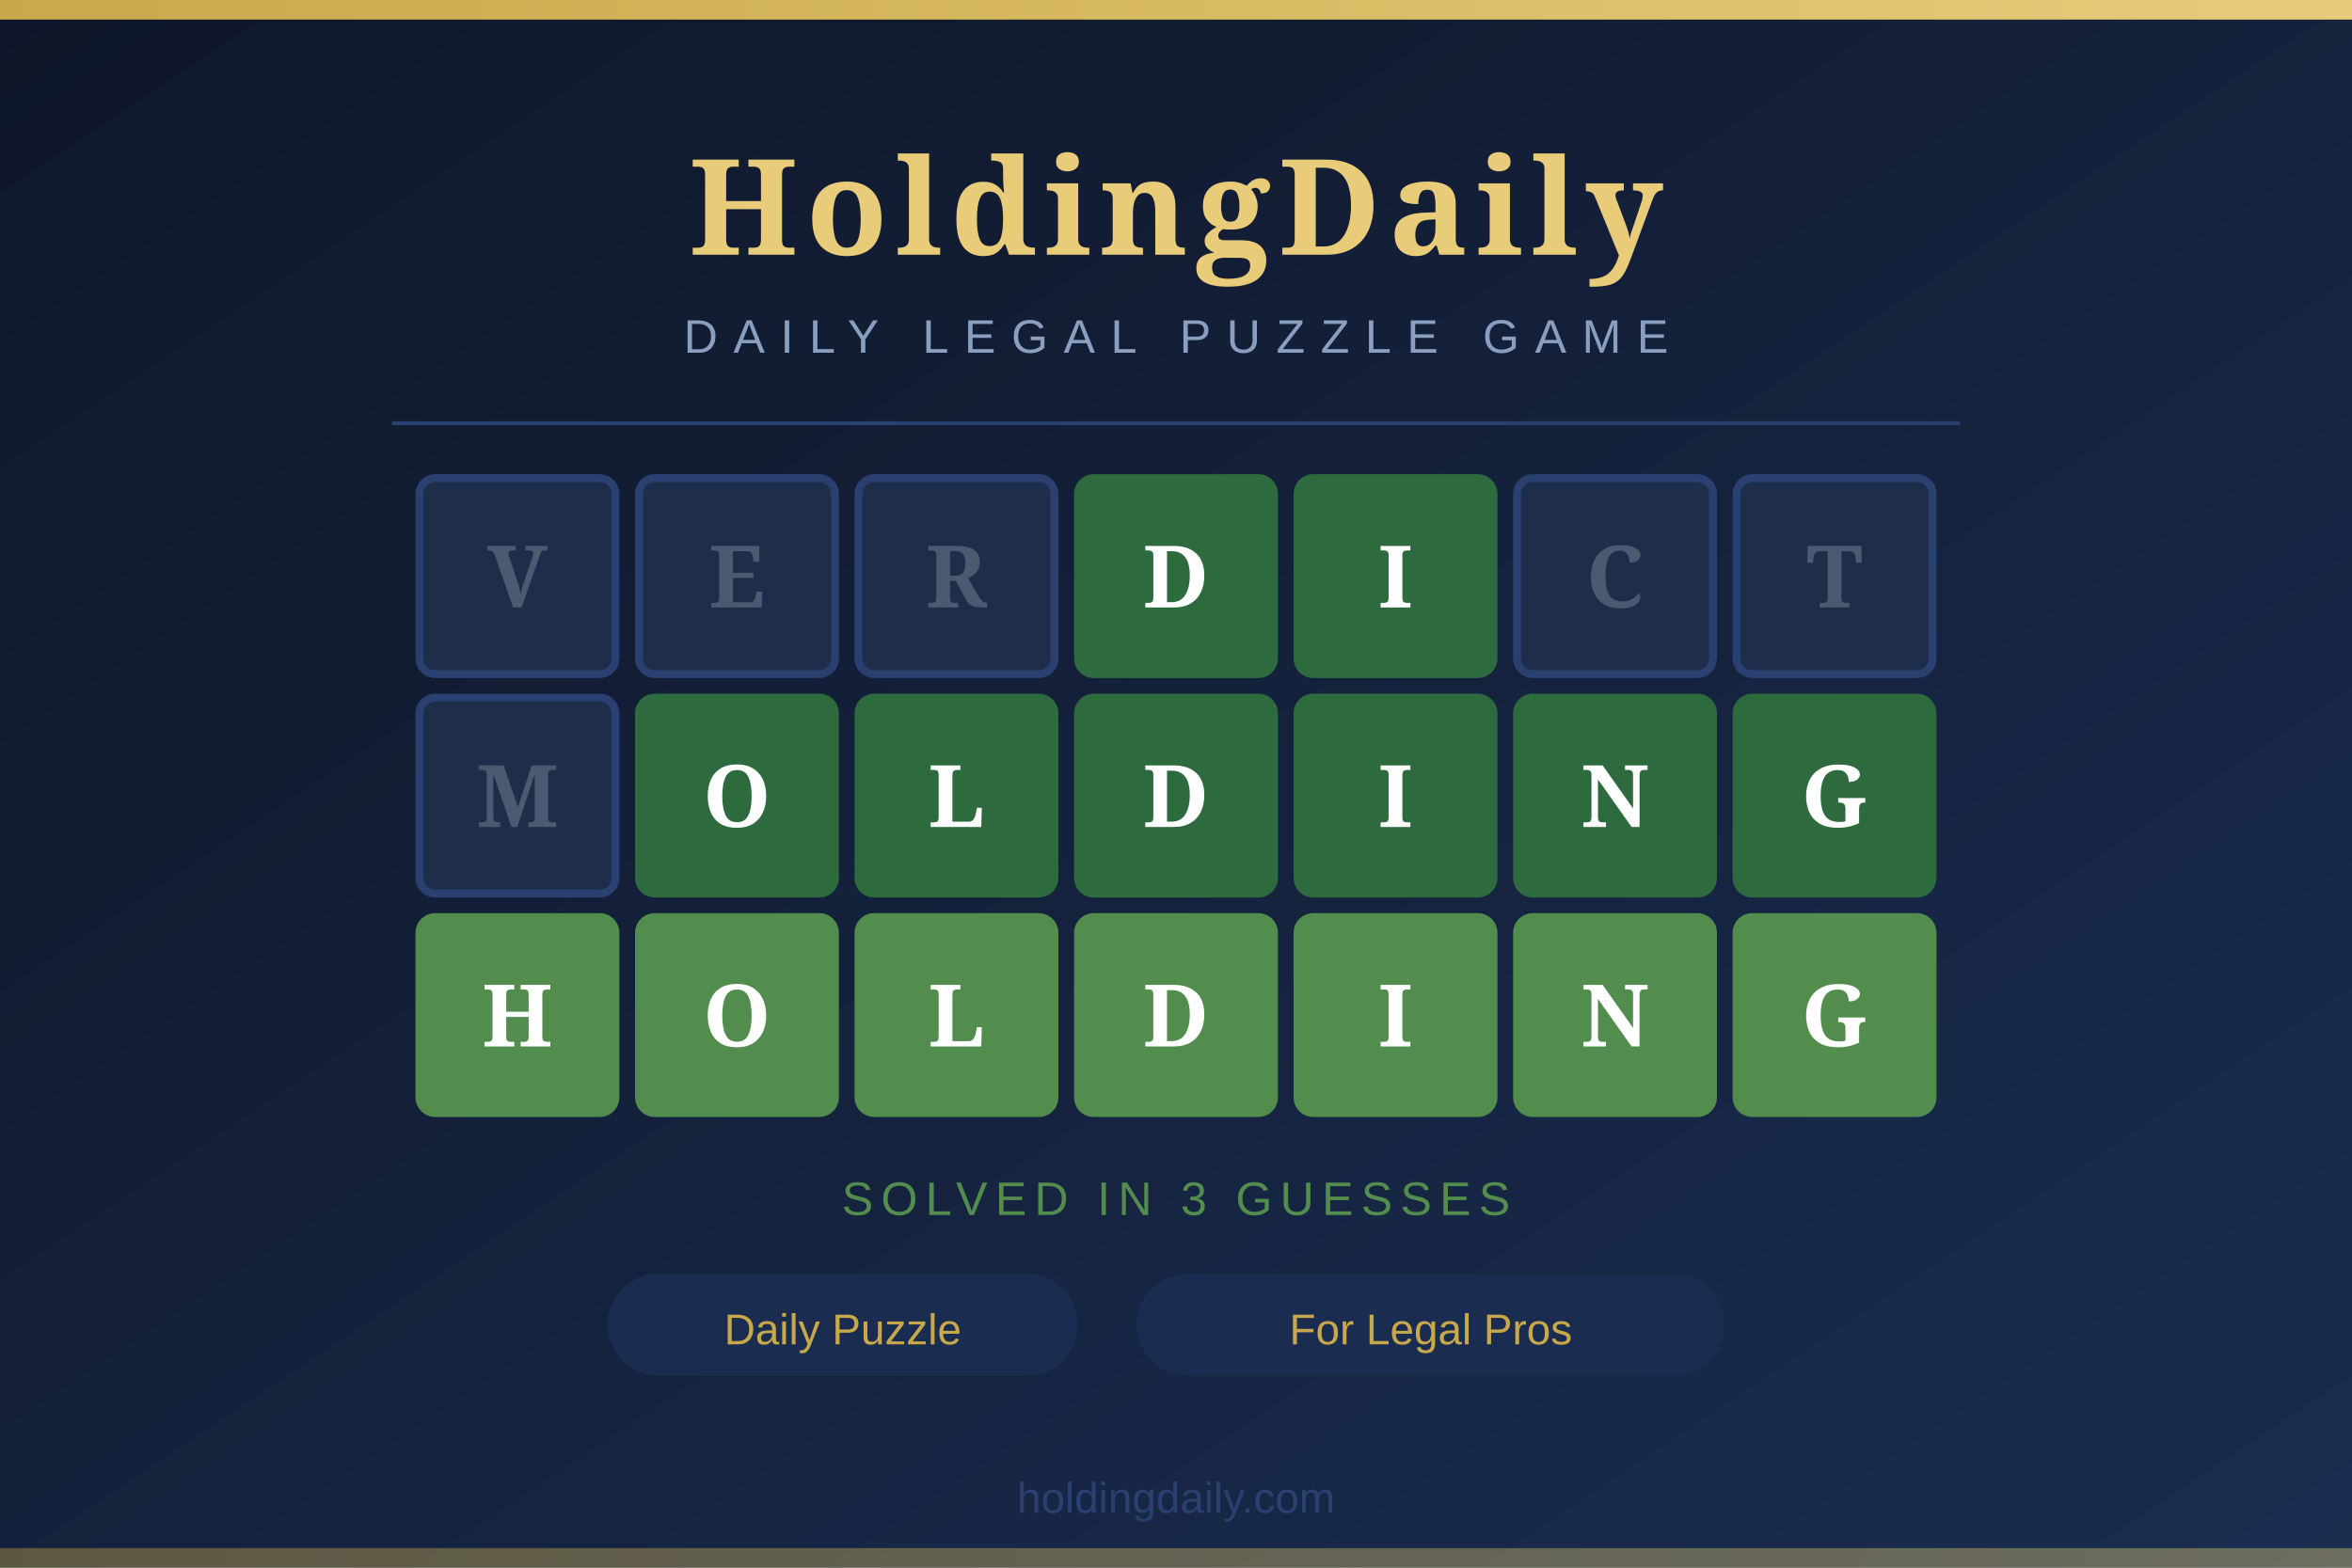
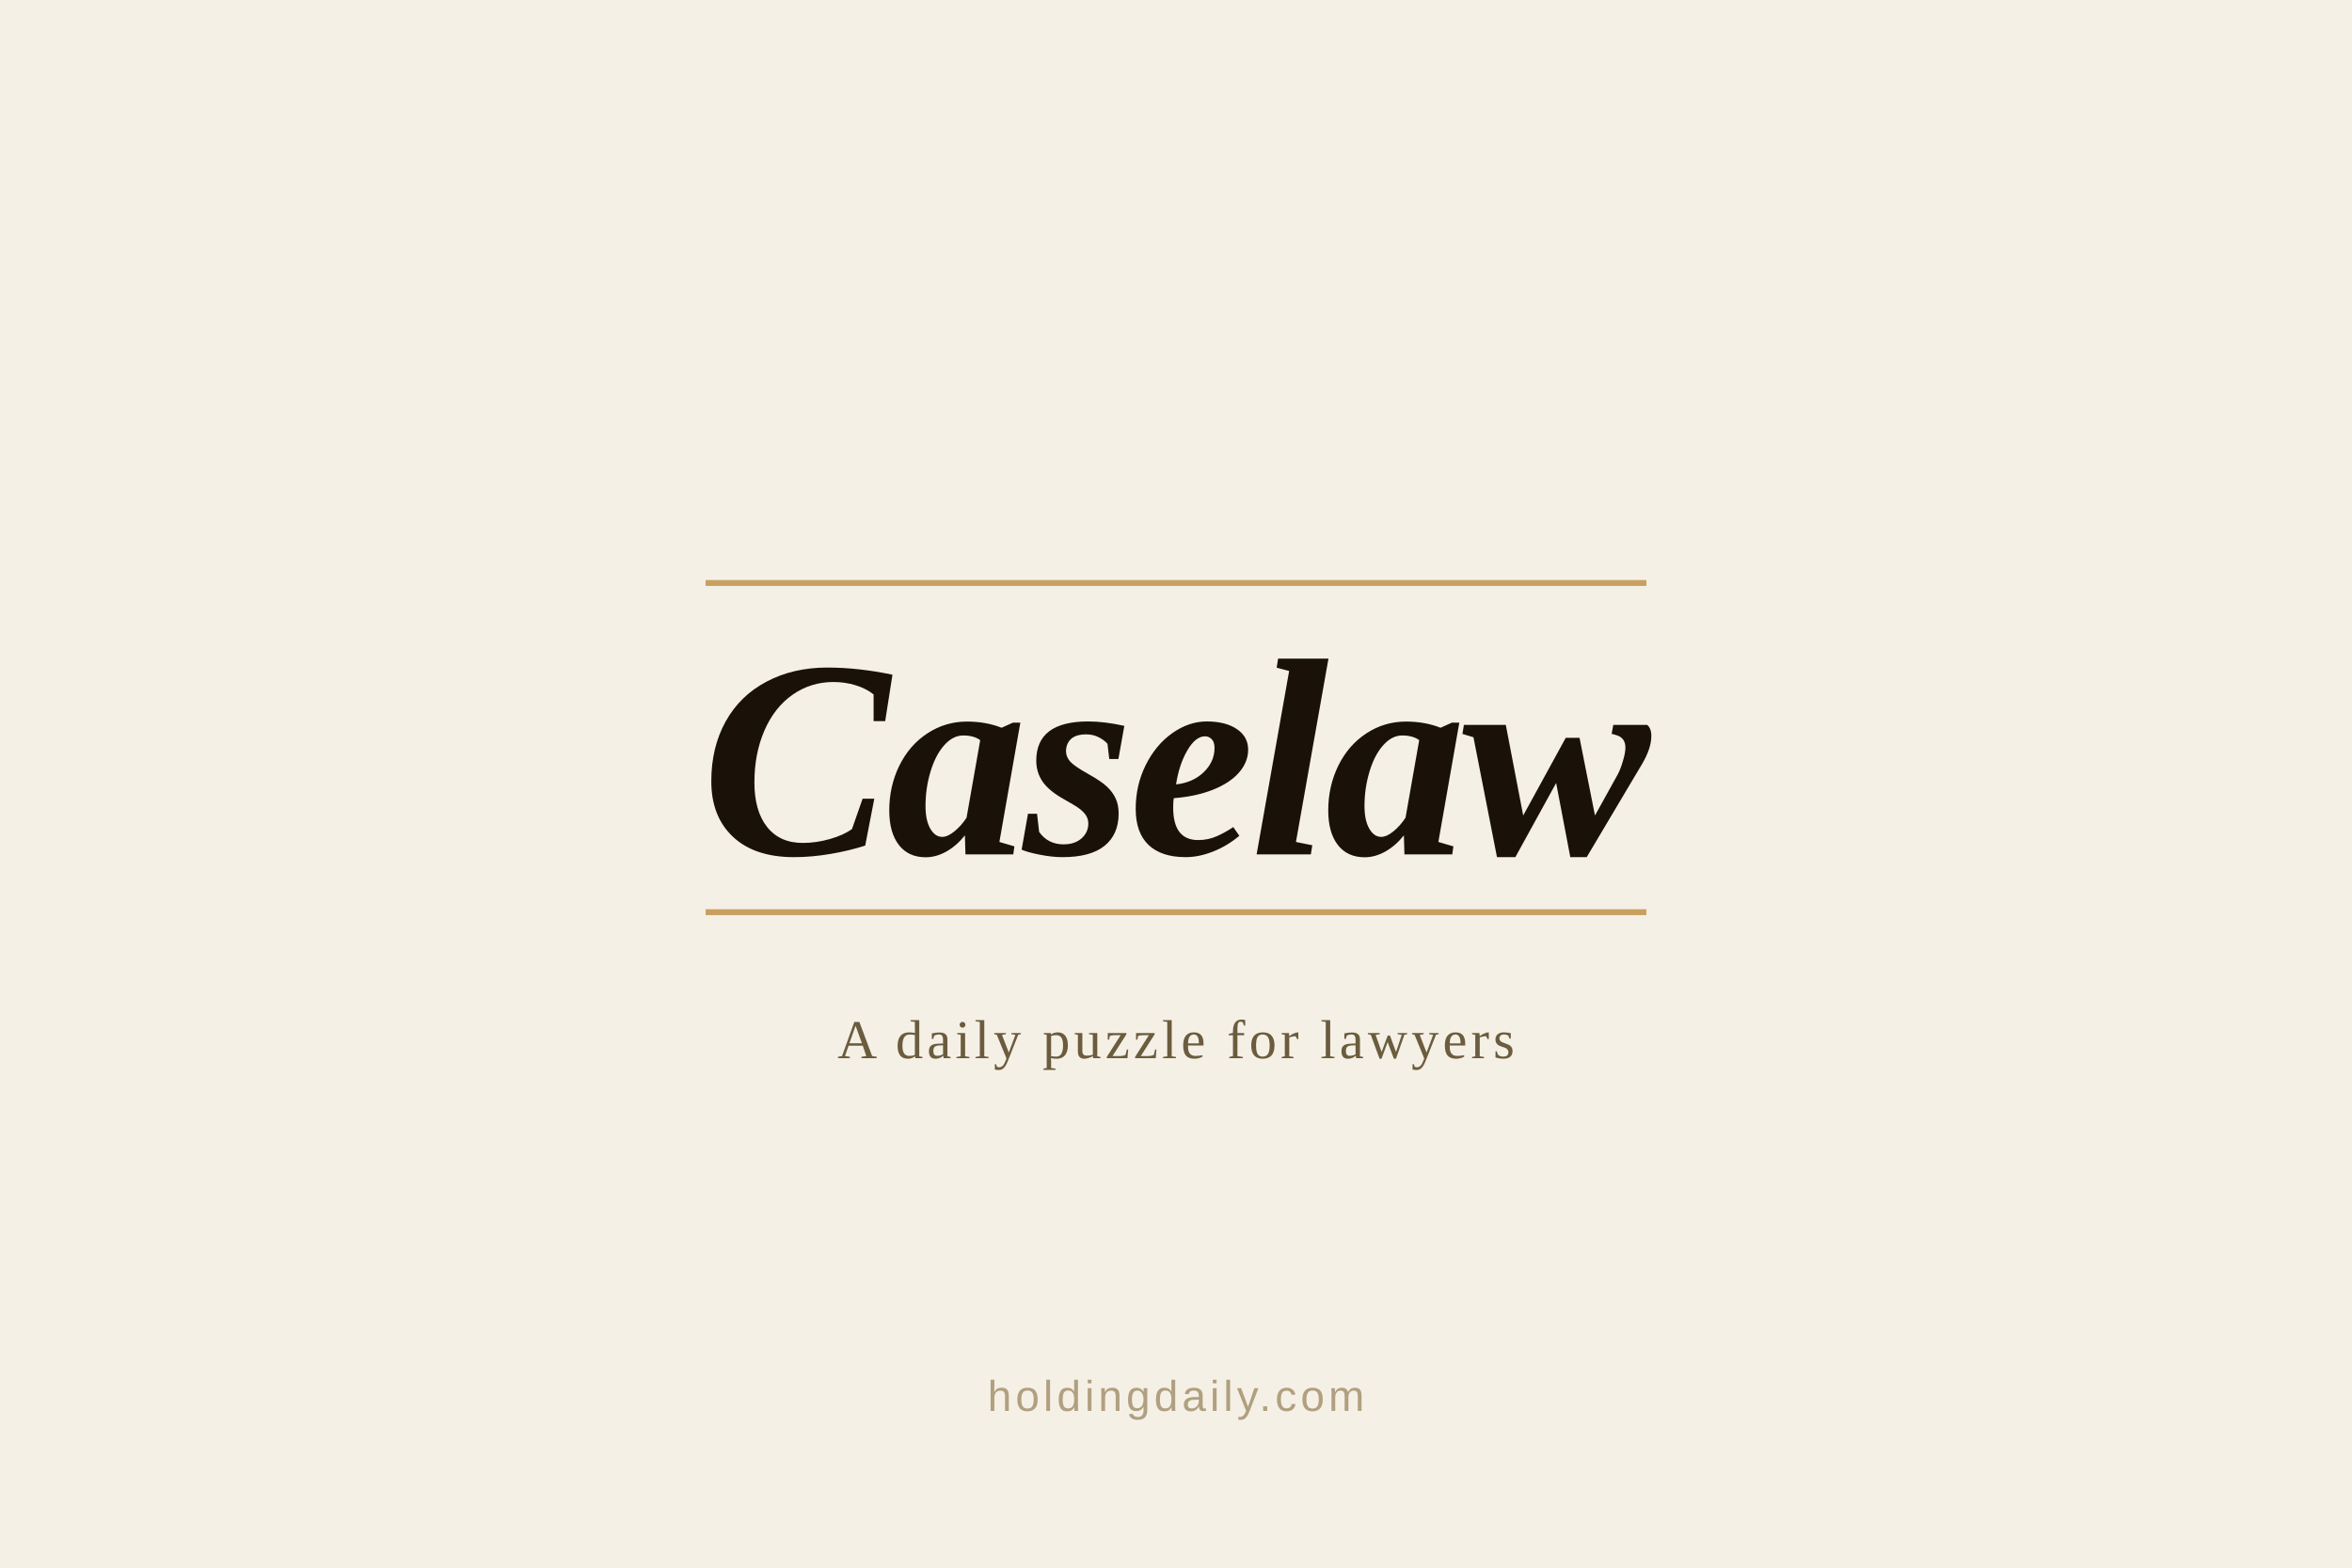
<svg xmlns="http://www.w3.org/2000/svg" width="600" height="400" viewBox="0 0 600 400">
-   <defs>
-     <linearGradient id="bg" x1="0%" y1="0%" x2="100%" y2="100%">
-       <stop offset="0%" style="stop-color:#0f1628" />
-       <stop offset="100%" style="stop-color:#1a2d50" />
-     </linearGradient>
-     <linearGradient id="gold" x1="0%" y1="0%" x2="100%" y2="0%">
-       <stop offset="0%" style="stop-color:#c8a84b" />
-       <stop offset="100%" style="stop-color:#e8cc7a" />
-     </linearGradient>
-   </defs>
-   <rect width="600" height="400" fill="url(#bg)" />
-   <rect x="0" y="0" width="600" height="5" fill="url(#gold)" />
-   <text x="300" y="65" text-anchor="middle" font-family="Georgia, serif" font-size="34" font-weight="bold" fill="#e8cc7a" letter-spacing="2">HoldingDaily</text>
-   <text x="300" y="90" text-anchor="middle" font-family="Arial, sans-serif" font-size="12" fill="#8a9fc0" letter-spacing="4">DAILY LEGAL PUZZLE GAME</text>
-   <line x1="100" y1="108" x2="500" y2="108" stroke="#2a4070" stroke-width="1" />
-   <rect x="107" y="122" width="50" height="50" rx="4" fill="#1e2d4a" stroke="#2a4070" stroke-width="2" />
-   <text x="132" y="155" text-anchor="middle" font-family="Georgia,serif" font-size="22" font-weight="bold" fill="#4a5a70">V</text>
-   <rect x="163" y="122" width="50" height="50" rx="4" fill="#1e2d4a" stroke="#2a4070" stroke-width="2" />
-   <text x="188" y="155" text-anchor="middle" font-family="Georgia,serif" font-size="22" font-weight="bold" fill="#4a5a70">E</text>
-   <rect x="219" y="122" width="50" height="50" rx="4" fill="#1e2d4a" stroke="#2a4070" stroke-width="2" />
-   <text x="244" y="155" text-anchor="middle" font-family="Georgia,serif" font-size="22" font-weight="bold" fill="#4a5a70">R</text>
-   <rect x="275" y="122" width="50" height="50" rx="4" fill="#2d6b3e" stroke="#2d6b3e" stroke-width="2" />
-   <text x="300" y="155" text-anchor="middle" font-family="Georgia,serif" font-size="22" font-weight="bold" fill="white">D</text>
-   <rect x="331" y="122" width="50" height="50" rx="4" fill="#2d6b3e" stroke="#2d6b3e" stroke-width="2" />
-   <text x="356" y="155" text-anchor="middle" font-family="Georgia,serif" font-size="22" font-weight="bold" fill="white">I</text>
-   <rect x="387" y="122" width="50" height="50" rx="4" fill="#1e2d4a" stroke="#2a4070" stroke-width="2" />
-   <text x="412" y="155" text-anchor="middle" font-family="Georgia,serif" font-size="22" font-weight="bold" fill="#4a5a70">C</text>
-   <rect x="443" y="122" width="50" height="50" rx="4" fill="#1e2d4a" stroke="#2a4070" stroke-width="2" />
-   <text x="468" y="155" text-anchor="middle" font-family="Georgia,serif" font-size="22" font-weight="bold" fill="#4a5a70">T</text>
-   <rect x="107" y="178" width="50" height="50" rx="4" fill="#1e2d4a" stroke="#2a4070" stroke-width="2" />
-   <text x="132" y="211" text-anchor="middle" font-family="Georgia,serif" font-size="22" font-weight="bold" fill="#4a5a70">M</text>
-   <rect x="163" y="178" width="50" height="50" rx="4" fill="#2d6b3e" stroke="#2d6b3e" stroke-width="2" />
-   <text x="188" y="211" text-anchor="middle" font-family="Georgia,serif" font-size="22" font-weight="bold" fill="white">O</text>
-   <rect x="219" y="178" width="50" height="50" rx="4" fill="#2d6b3e" stroke="#2d6b3e" stroke-width="2" />
-   <text x="244" y="211" text-anchor="middle" font-family="Georgia,serif" font-size="22" font-weight="bold" fill="white">L</text>
-   <rect x="275" y="178" width="50" height="50" rx="4" fill="#2d6b3e" stroke="#2d6b3e" stroke-width="2" />
-   <text x="300" y="211" text-anchor="middle" font-family="Georgia,serif" font-size="22" font-weight="bold" fill="white">D</text>
-   <rect x="331" y="178" width="50" height="50" rx="4" fill="#2d6b3e" stroke="#2d6b3e" stroke-width="2" />
-   <text x="356" y="211" text-anchor="middle" font-family="Georgia,serif" font-size="22" font-weight="bold" fill="white">I</text>
-   <rect x="387" y="178" width="50" height="50" rx="4" fill="#2d6b3e" stroke="#2d6b3e" stroke-width="2" />
-   <text x="412" y="211" text-anchor="middle" font-family="Georgia,serif" font-size="22" font-weight="bold" fill="white">N</text>
-   <rect x="443" y="178" width="50" height="50" rx="4" fill="#2d6b3e" stroke="#2d6b3e" stroke-width="2" />
-   <text x="468" y="211" text-anchor="middle" font-family="Georgia,serif" font-size="22" font-weight="bold" fill="white">G</text>
-   <rect x="107" y="234" width="50" height="50" rx="4" fill="#538d4e" stroke="#538d4e" stroke-width="2" />
-   <text x="132" y="267" text-anchor="middle" font-family="Georgia,serif" font-size="22" font-weight="bold" fill="white">H</text>
-   <rect x="163" y="234" width="50" height="50" rx="4" fill="#538d4e" stroke="#538d4e" stroke-width="2" />
-   <text x="188" y="267" text-anchor="middle" font-family="Georgia,serif" font-size="22" font-weight="bold" fill="white">O</text>
-   <rect x="219" y="234" width="50" height="50" rx="4" fill="#538d4e" stroke="#538d4e" stroke-width="2" />
-   <text x="244" y="267" text-anchor="middle" font-family="Georgia,serif" font-size="22" font-weight="bold" fill="white">L</text>
-   <rect x="275" y="234" width="50" height="50" rx="4" fill="#538d4e" stroke="#538d4e" stroke-width="2" />
-   <text x="300" y="267" text-anchor="middle" font-family="Georgia,serif" font-size="22" font-weight="bold" fill="white">D</text>
-   <rect x="331" y="234" width="50" height="50" rx="4" fill="#538d4e" stroke="#538d4e" stroke-width="2" />
-   <text x="356" y="267" text-anchor="middle" font-family="Georgia,serif" font-size="22" font-weight="bold" fill="white">I</text>
-   <rect x="387" y="234" width="50" height="50" rx="4" fill="#538d4e" stroke="#538d4e" stroke-width="2" />
-   <text x="412" y="267" text-anchor="middle" font-family="Georgia,serif" font-size="22" font-weight="bold" fill="white">N</text>
-   <rect x="443" y="234" width="50" height="50" rx="4" fill="#538d4e" stroke="#538d4e" stroke-width="2" />
-   <text x="468" y="267" text-anchor="middle" font-family="Georgia,serif" font-size="22" font-weight="bold" fill="white">G</text>
-   <text x="300" y="310" text-anchor="middle" font-family="Arial,sans-serif" font-size="12" fill="#538d4e" letter-spacing="2">SOLVED IN 3 GUESSES</text>
-   <rect x="155" y="325" width="120" height="26" rx="13" fill="#1a2d50" />
-   <text x="215" y="343" text-anchor="middle" font-family="Arial,sans-serif" font-size="11" fill="#c8a84b">Daily Puzzle</text>
-   <rect x="290" y="325" width="150" height="26" rx="13" fill="#1a2d50" />
-   <text x="365" y="343" text-anchor="middle" font-family="Arial,sans-serif" font-size="11" fill="#c8a84b">For Legal Pros</text>
-   <text x="300" y="386" text-anchor="middle" font-family="Arial,sans-serif" font-size="11" fill="#2a4070">holdingdaily.com</text>
-   <rect x="0" y="395" width="600" height="5" fill="url(#gold)" opacity="0.4" />
+   <rect width="600" height="400" fill="#f5f0e6" />
+   <rect x="180" y="148" width="240" height="1.5" fill="#c8a060" />
+   <text x="300" y="218" text-anchor="middle" font-family="Georgia, 'Times New Roman', serif" font-size="72" font-weight="bold" font-style="italic" fill="#1a1208" letter-spacing="-1">Caselaw</text>
+   <rect x="180" y="232" width="240" height="1.5" fill="#c8a060" />
+   <text x="300" y="270" text-anchor="middle" font-family="Georgia, 'Times New Roman', serif" font-size="14" fill="#6b5c3e" letter-spacing="1">A daily puzzle for lawyers</text>
+   <text x="300" y="360" text-anchor="middle" font-family="Arial, sans-serif" font-size="11" fill="#b0a080" letter-spacing="1">holdingdaily.com</text>
</svg>
